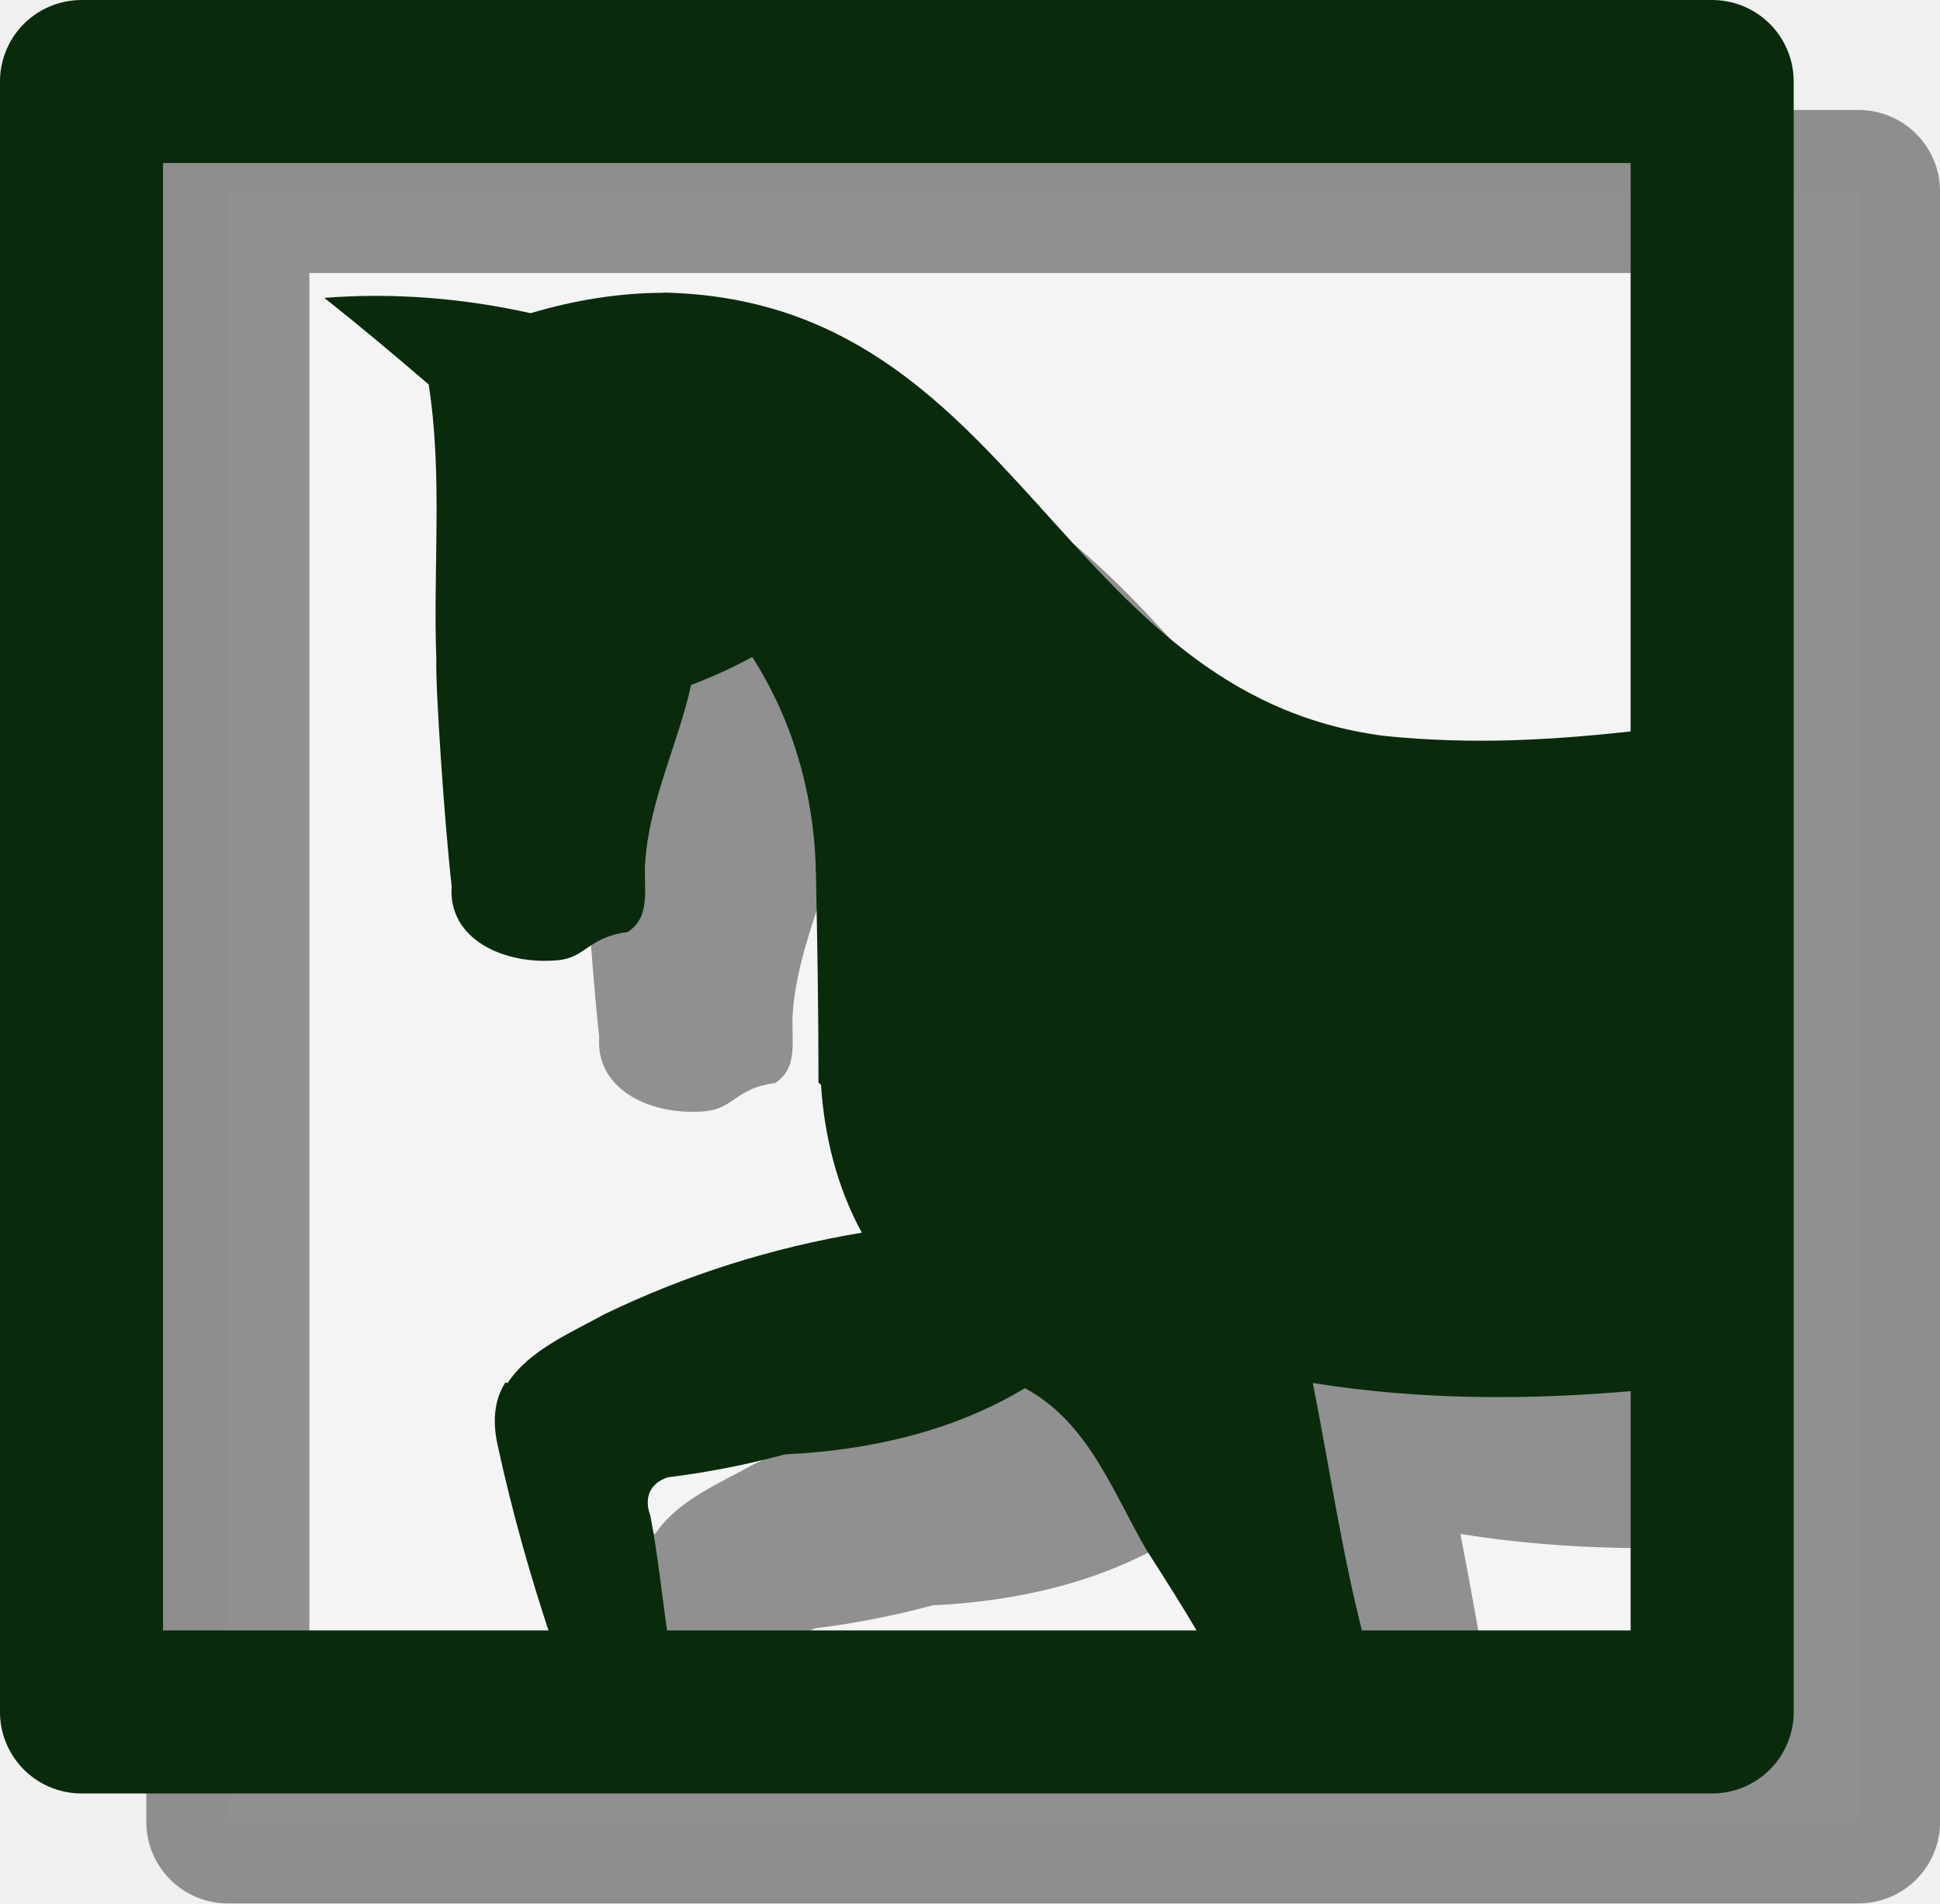
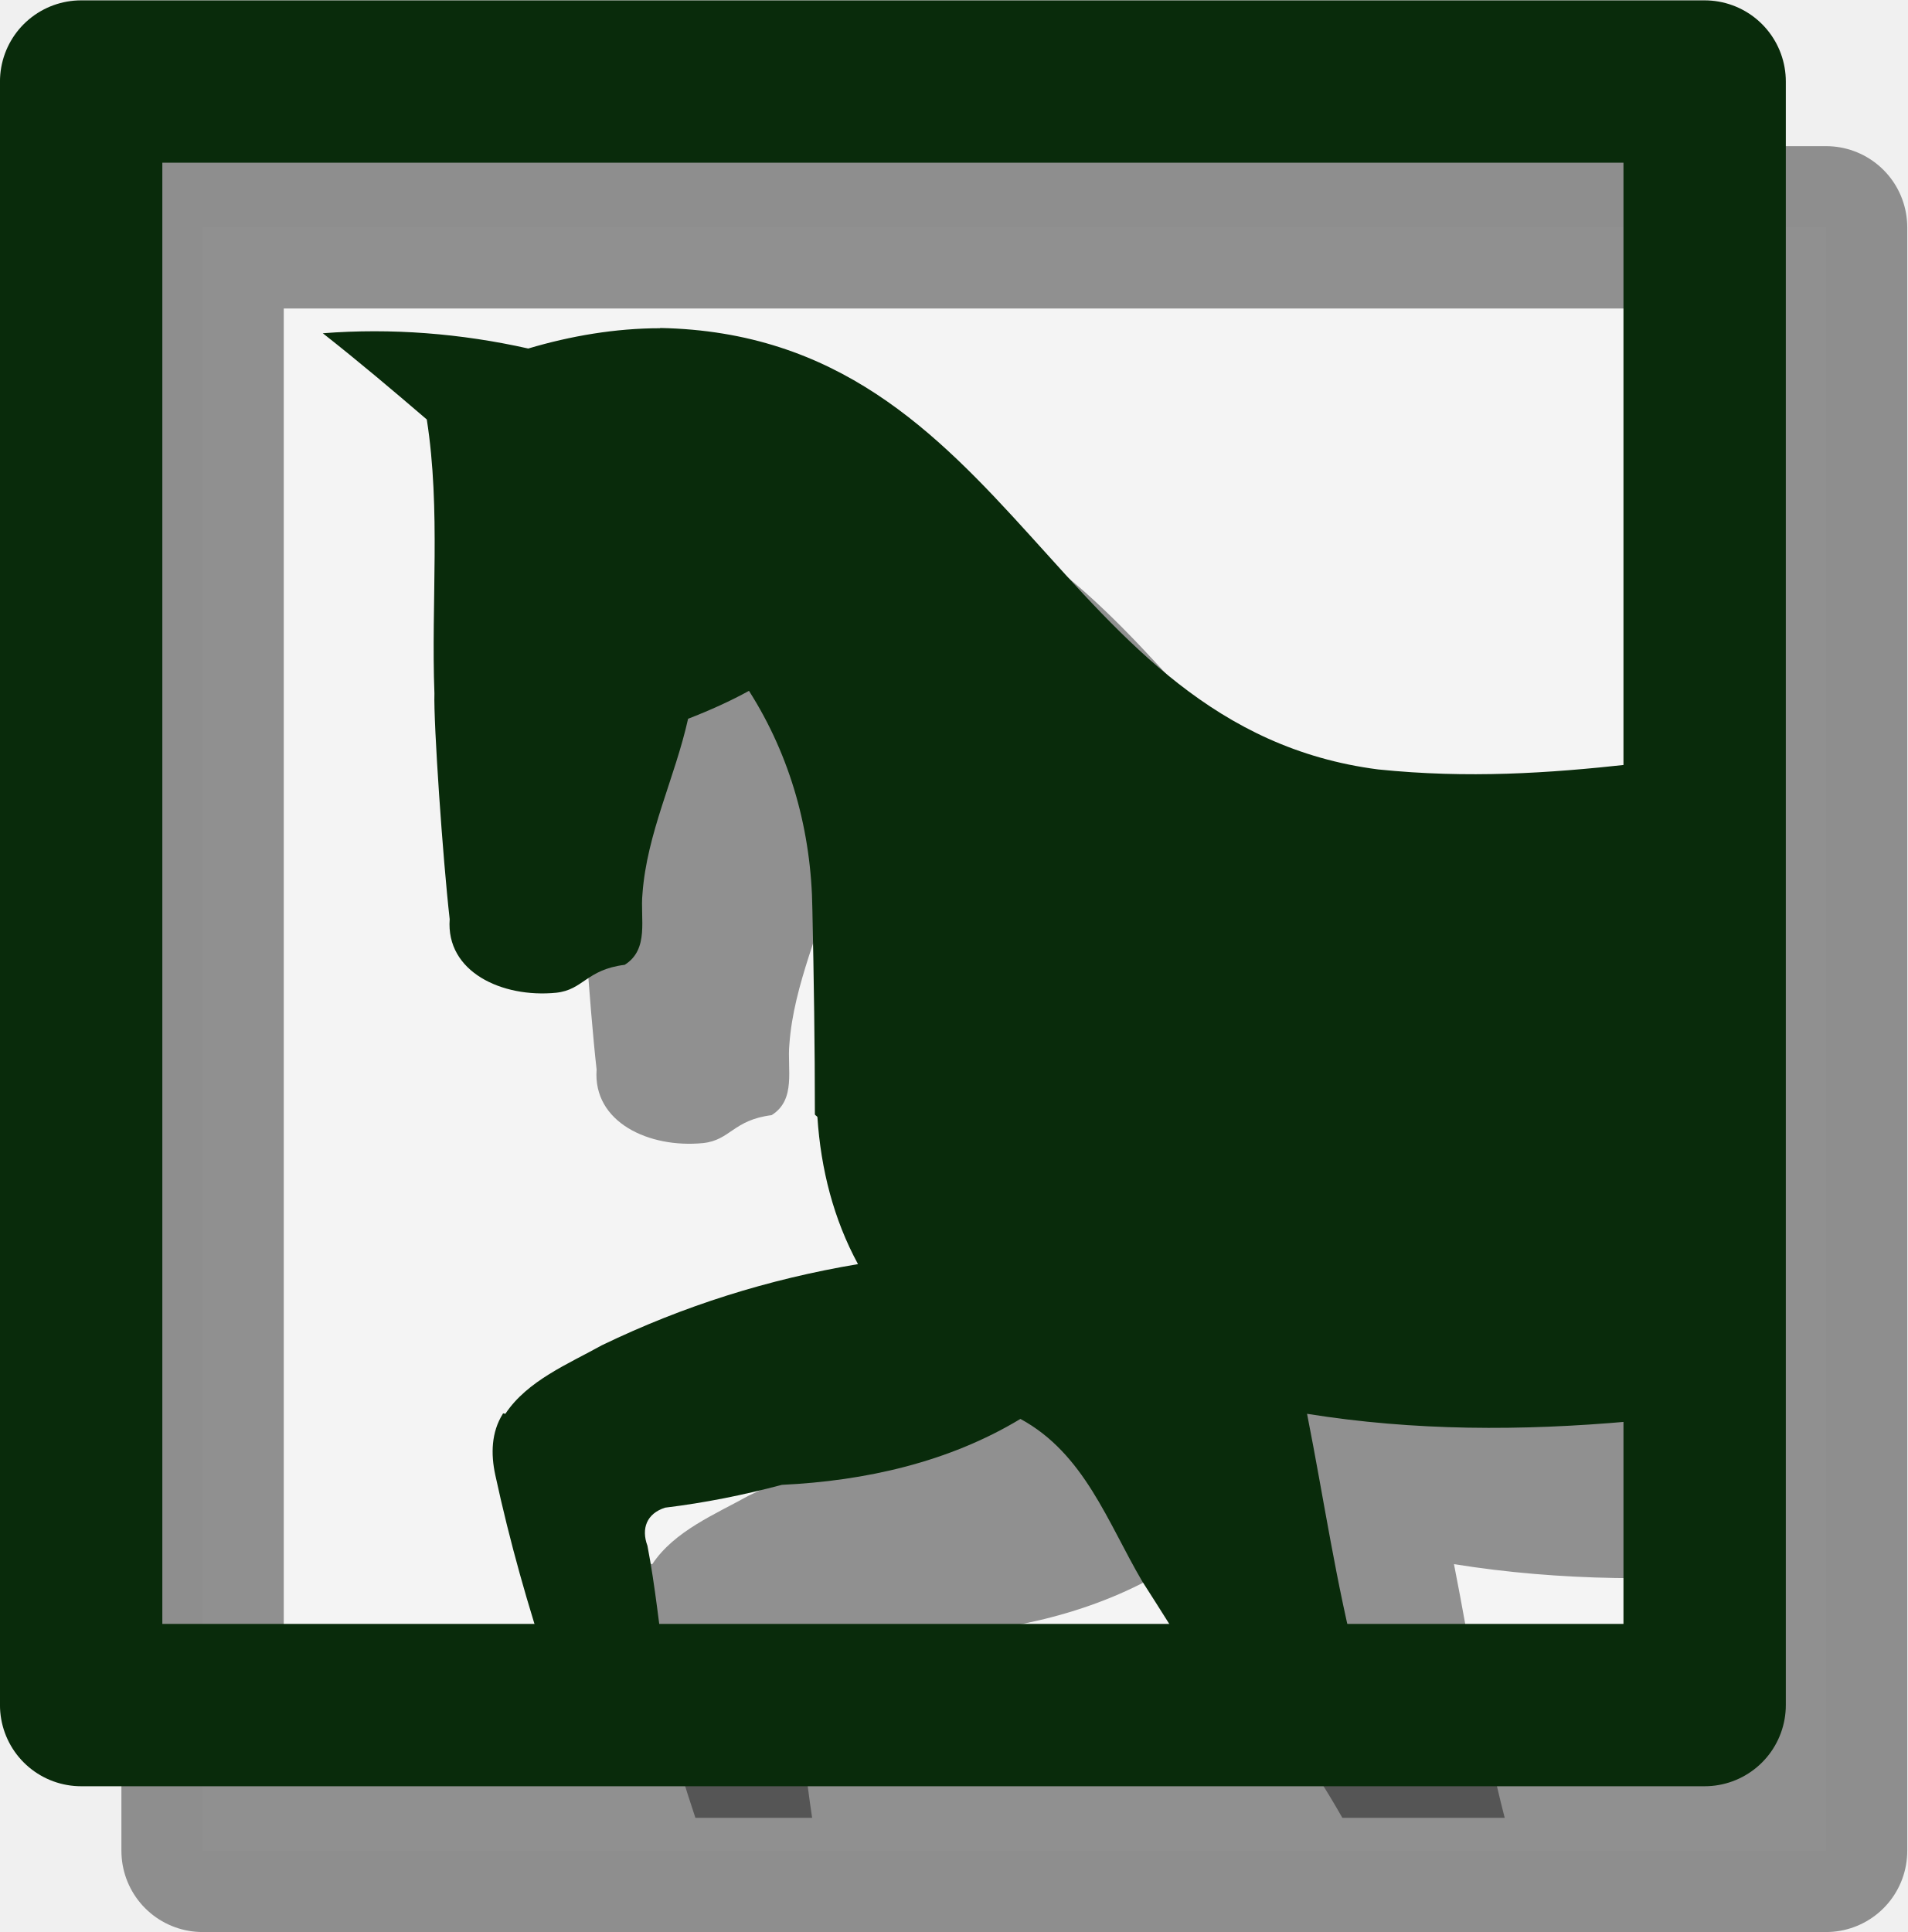
- <svg xmlns="http://www.w3.org/2000/svg" xmlns:ns1="http://www.openswatchbook.org/uri/2009/osb" width="23.794" height="23.349" id="svg2" version="1.1">
+ <svg xmlns="http://www.w3.org/2000/svg" xmlns:ns1="http://www.openswatchbook.org/uri/2009/osb" width="23.5" height="23.8" id="svg2" version="1.1">
  <defs id="defs4">
    <linearGradient id="linearGradient3973" ns1:paint="gradient">
      <stop style="stop-color:#000000;stop-opacity:1;" offset="0" id="stop3975" />
      <stop style="stop-color:#000000;stop-opacity:0;" offset="1" id="stop3977" />
    </linearGradient>
    <linearGradient id="linearGradient3783" ns1:paint="solid">
      <stop style="stop-color:#000000;stop-opacity:1;" offset="0" id="stop3785" />
    </linearGradient>
  </defs>
-   <g id="layer1" transform="translate(-124.7143,-145.6479)">
-     <rect style="fill:#ffffff;fill-opacity:0.275;stroke:#000000;stroke-width:2;stroke-linecap:round;stroke-linejoin:round;stroke-miterlimit:4;stroke-opacity:0.407;stroke-dasharray:none" id="rect2987-3" width="20" height="20" x="127.509" y="147.997" />
+   <g id="layer1" transform="translate(-124.7143,-145.1966)">
+     <rect style="fill:#ffffff;fill-opacity:0.275;stroke:#000000;stroke-width:2;stroke-linecap:round;stroke-linejoin:round;stroke-miterlimit:4;stroke-opacity:0.407;stroke-dasharray:none" id="rect2987-3" width="20" height="20" x="127.21" y="147.997" />
    <path style="fill:#000000;fill-opacity:0.408" d="m 134.657,151.092 c -0.547,0 -1.102,0.094 -1.625,0.25 -0.829,-0.186 -1.684,-0.254 -2.531,-0.188 0.451,0.355 0.861,0.702 1.281,1.062 0.174,1.112 0.052,2.257 0.094,3.375 -0.012,0.361 0.103,2.036 0.188,2.781 -0.048,0.649 0.645,0.972 1.312,0.906 0.337,-0.036 0.369,-0.284 0.844,-0.344 0.306,-0.192 0.189,-0.569 0.219,-0.875 0.054,-0.745 0.4,-1.429 0.562,-2.156 0.264,-0.102 0.522,-0.218 0.75,-0.344 0.517,0.811 0.769,1.738 0.781,2.688 0.018,0.841 0.031,1.69 0.031,2.531 0.002,0.008 0.028,0.022 0.031,0.031 0.042,0.643 0.2,1.26 0.5,1.812 -1.106,0.186 -2.147,0.513 -3.156,1 -0.409,0.228 -0.917,0.435 -1.188,0.844 -0.012,0 -0.031,-0.012 -0.031,0 -0.144,0.228 -0.148,0.498 -0.094,0.75 0.182,0.841 0.409,1.635 0.656,2.375 l 1.438,0 c -0.075,-0.495 -0.12,-0.989 -0.219,-1.5 -0.078,-0.21 -0.01,-0.397 0.219,-0.469 0.493,-0.06 0.963,-0.155 1.438,-0.281 1.022,-0.048 2.054,-0.278 2.938,-0.812 0.787,0.427 1.073,1.273 1.5,2 0.222,0.348 0.453,0.705 0.656,1.062 l 2,0 c -0.267,-1.029 -0.418,-2.079 -0.625,-3.125 1.321,0.212 2.646,0.212 3.969,0.094 l 0,-8.094 c -0.992,0.109 -1.984,0.176 -3.094,0.062 -4.008,-0.517 -4.475,-5.353 -8.844,-5.438 z" id="path12-1" />
    <path style="fill:#092b0b;fill-opacity:1" d="m 132.847,149.24 c -0.547,0 -1.102,0.094 -1.625,0.25 -0.829,-0.186 -1.684,-0.254 -2.531,-0.188 0.451,0.355 0.861,0.702 1.281,1.062 0.174,1.112 0.052,2.257 0.094,3.375 -0.012,0.361 0.103,2.036 0.188,2.781 -0.048,0.649 0.645,0.972 1.312,0.906 0.337,-0.036 0.369,-0.284 0.844,-0.344 0.306,-0.192 0.189,-0.569 0.219,-0.875 0.054,-0.745 0.4,-1.429 0.562,-2.156 0.264,-0.102 0.522,-0.218 0.75,-0.344 0.517,0.811 0.769,1.738 0.781,2.688 0.018,0.841 0.031,1.69 0.031,2.531 0.002,0.008 0.028,0.022 0.031,0.031 0.042,0.643 0.2,1.26 0.5,1.812 -1.106,0.186 -2.147,0.513 -3.156,1 -0.409,0.228 -0.917,0.435 -1.188,0.844 -0.012,0 -0.031,-0.012 -0.031,0 -0.144,0.228 -0.148,0.498 -0.094,0.75 0.182,0.841 0.409,1.635 0.656,2.375 l 1.438,0 c -0.075,-0.495 -0.12,-0.989 -0.219,-1.5 -0.078,-0.21 -0.01,-0.397 0.219,-0.469 0.493,-0.06 0.963,-0.155 1.438,-0.281 1.022,-0.048 2.054,-0.278 2.938,-0.812 0.787,0.427 1.073,1.273 1.5,2 0.222,0.348 0.453,0.705 0.656,1.062 l 2,0 c -0.267,-1.029 -0.418,-2.079 -0.625,-3.125 1.321,0.212 2.646,0.212 3.969,0.094 l 0,-8.094 c -0.992,0.109 -1.984,0.176 -3.094,0.062 -4.008,-0.517 -4.475,-5.353 -8.844,-5.438 z" id="path12" />
-     <rect style="fill:none;stroke:#092b0b;stroke-width:2;stroke-linecap:round;stroke-linejoin:round;stroke-miterlimit:4;stroke-opacity:1;stroke-dasharray:none" id="rect2987" width="20" height="20" x="125.714" y="146.648" />
+     <rect style="fill:none;stroke:#092b0b;stroke-width:2;stroke-linecap:round;stroke-linejoin:round;stroke-miterlimit:4;stroke-opacity:1;stroke-dasharray:none" id="rect2987" width="20" height="20" x="125.714" y="146.201" />
  </g>
</svg>
